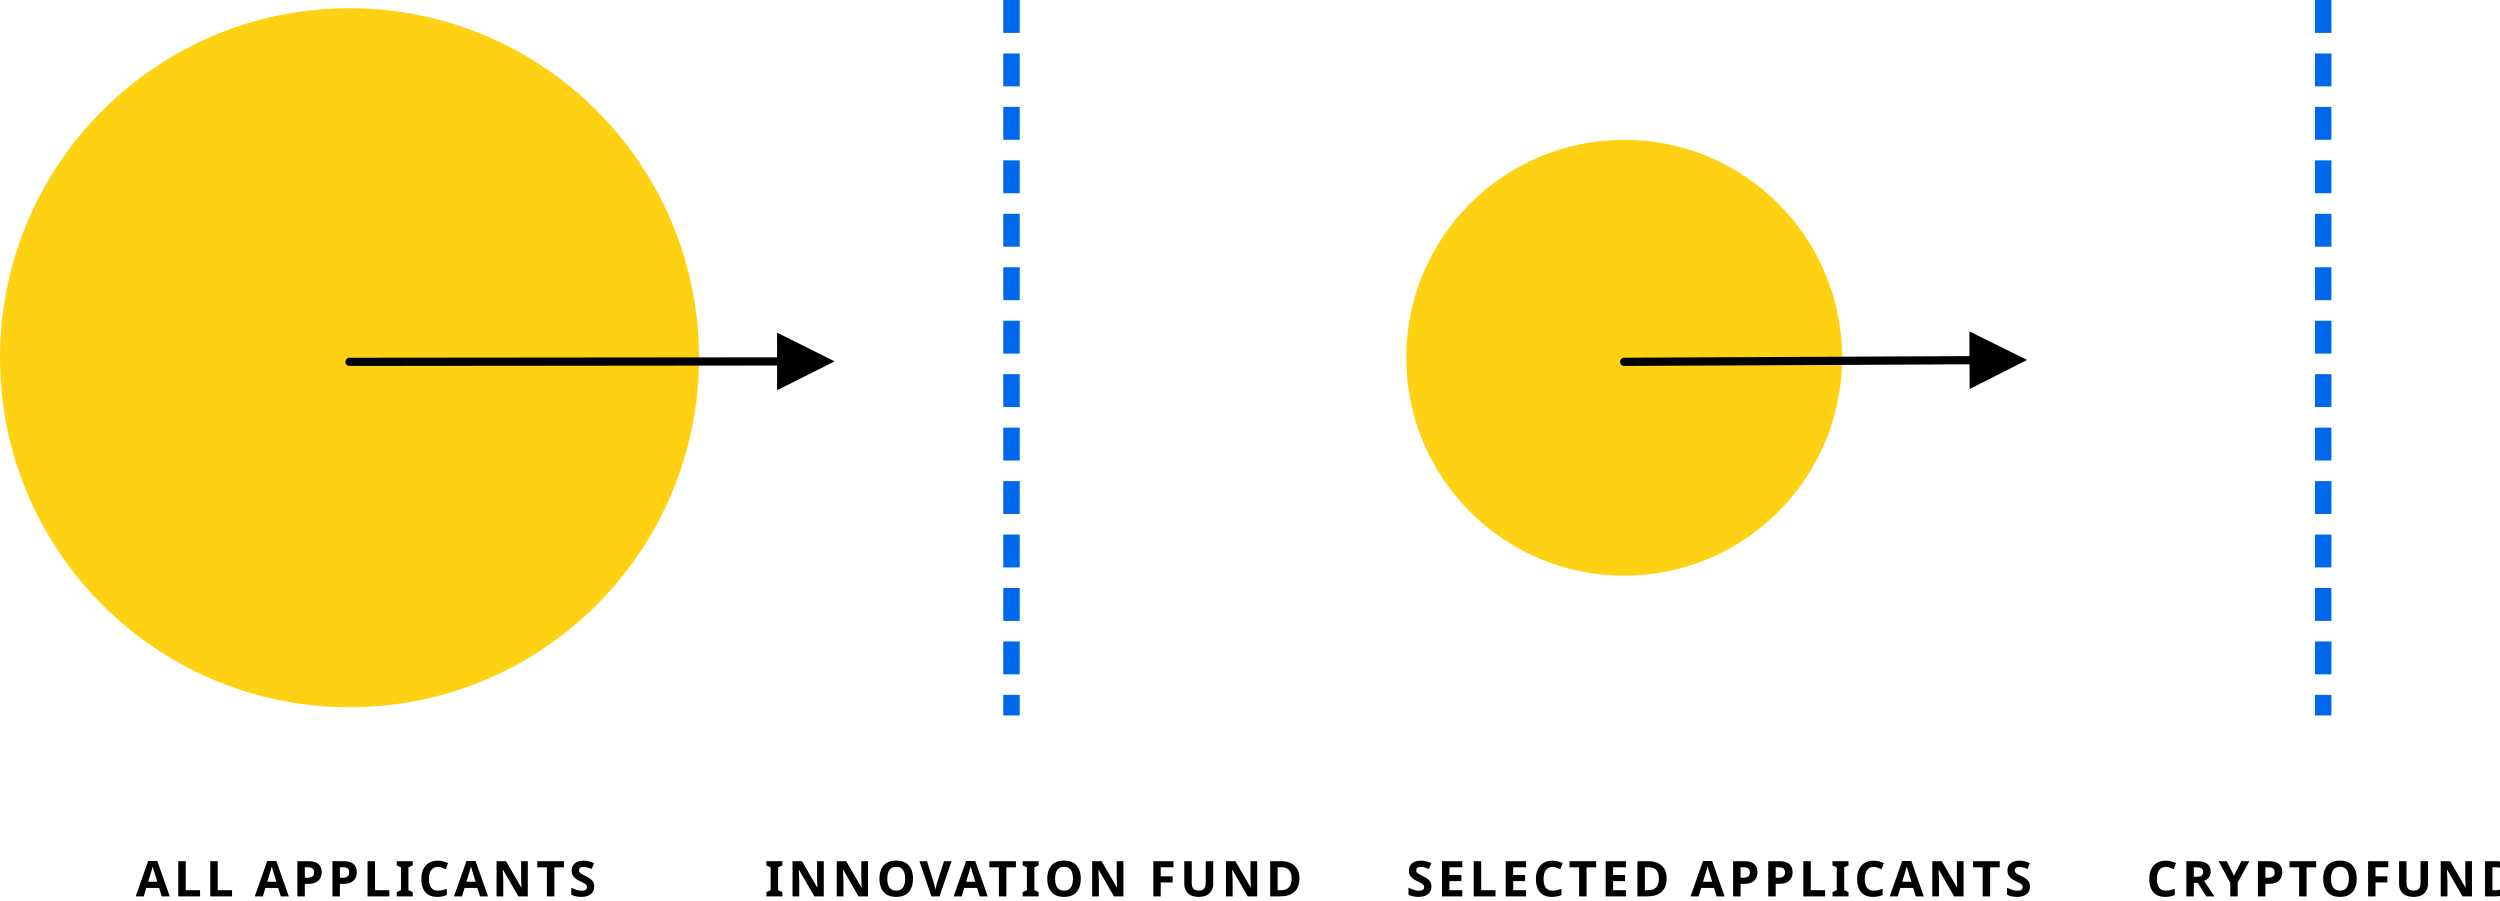
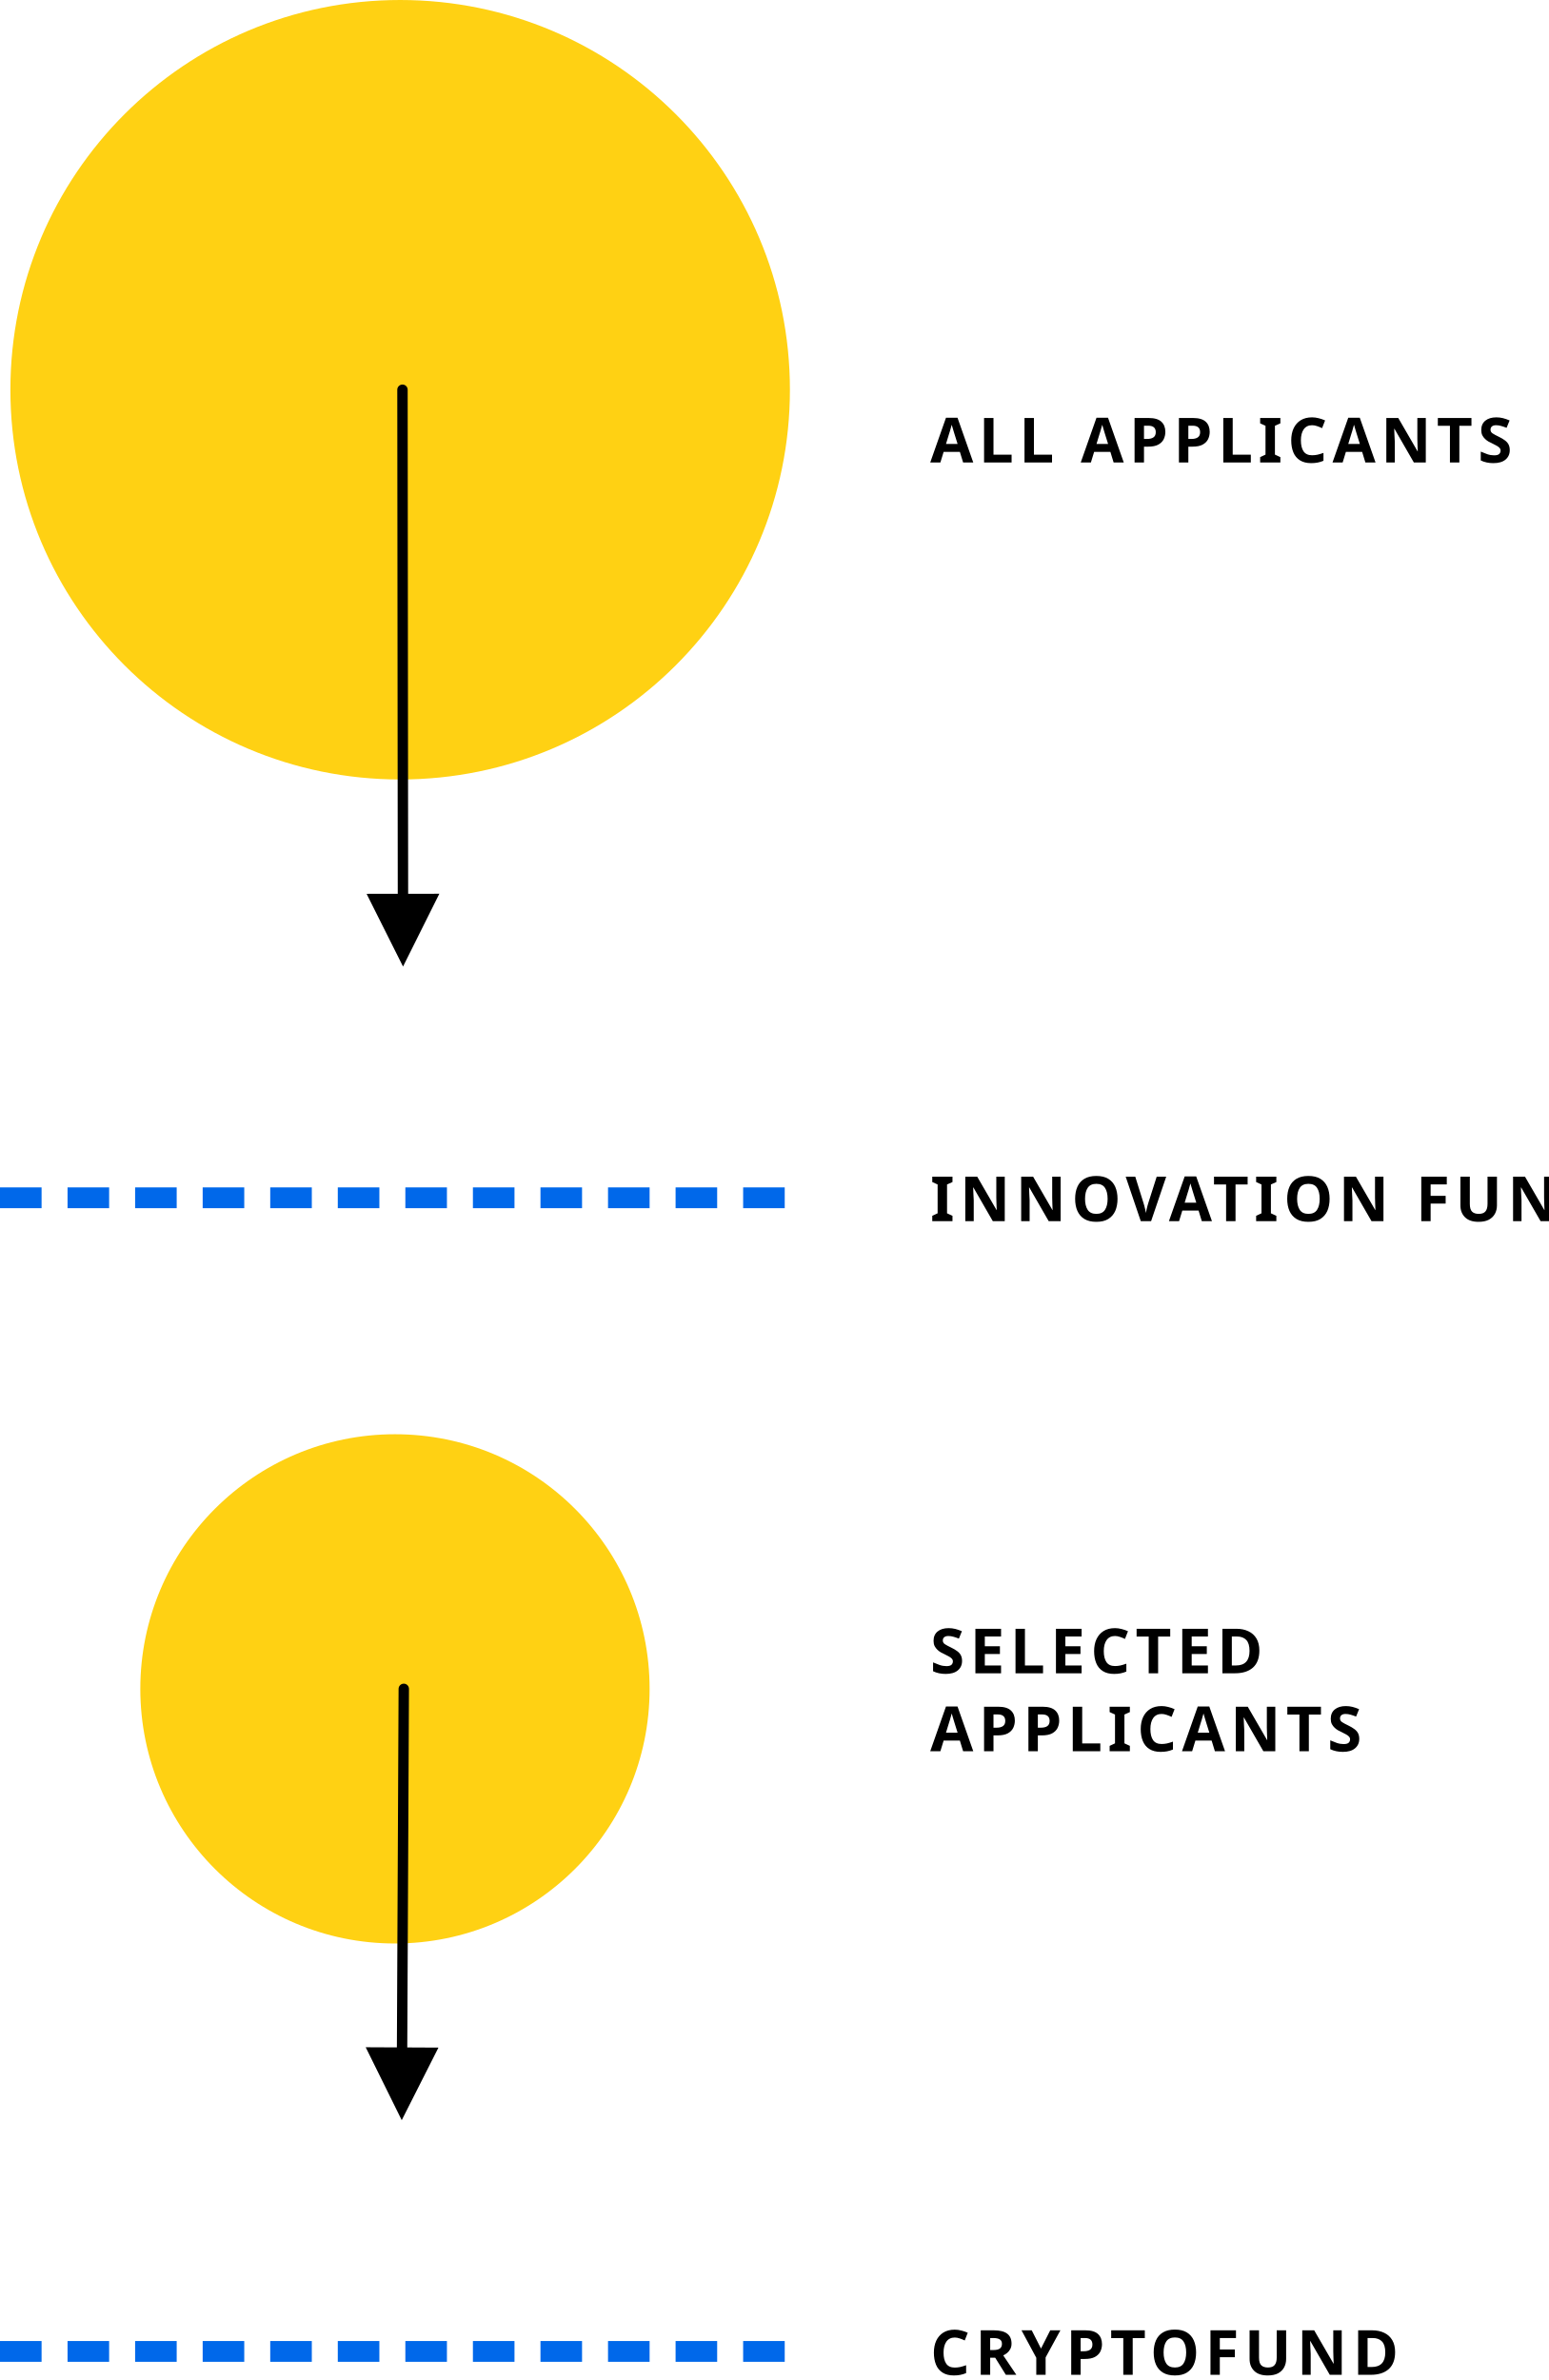
- <svg xmlns="http://www.w3.org/2000/svg" width="608px" height="219px" viewBox="0 0 608 219" version="1.1">
+ <svg xmlns="http://www.w3.org/2000/svg" width="298px" height="458px" viewBox="0 0 298 458" version="1.1">
  <g id="UI-keyscreens" stroke="none" stroke-width="1" fill="none" fill-rule="evenodd">
-     <g id="About" transform="translate(-700, -1407)">
-       <g id="Group-2" transform="translate(700, 1409)">
-         <circle id="Oval" fill="#FFD113" cx="85" cy="85" r="85" />
-         <circle id="Oval-Copy" fill="#FFD113" cx="395" cy="85" r="53" />
+     <g id="About/mobile" transform="translate(-23, -1610)">
+       <g id="Group" transform="translate(25, 1610)">
+         <circle id="Oval" fill="#FFD113" cx="75" cy="75" r="75" />
+         <circle id="Oval-Copy" fill="#FFD113" cx="74" cy="325" r="49" />
+         <path id="Line-5" d="M75.445,74 C75.958,74 76.381,74.385 76.439,74.882 L76.446,74.999 L76.54,171.999 L82.54,171.993 L75.554,186 L68.54,172.007 L74.54,172 L74.446,75.001 C74.445,74.449 74.893,74.001 75.445,74 Z" fill="#000000" fill-rule="nonzero" />
+         <path id="Line-5-Copy" d="M75.702,324 C76.215,324.002 76.636,324.39 76.691,324.888 L76.697,325.005 L76.369,394.004 L82.369,394.033 L75.303,408 L68.369,393.967 L74.369,393.995 L74.697,324.995 C74.7,324.443 75.15,323.997 75.702,324 Z" fill="#000000" fill-rule="nonzero" />
        <text id="all-Applicants-Copy" font-family="Cabin-Bold, Cabin" font-size="12" font-weight="bold" letter-spacing="1" fill="#000000">
-           <tspan x="33" y="216">ALL APPLICANTS</tspan>
+           <tspan x="177" y="89">ALL APPLICANTS</tspan>
        </text>
        <text id="selected-Applicants" font-family="Cabin-Bold, Cabin" font-size="12" font-weight="bold" letter-spacing="1" fill="#000000">
-           <tspan x="342" y="216">SELECTED APPLICANTS</tspan>
+           <tspan x="177" y="322">SELECTED </tspan>
+           <tspan x="177" y="337">APPLICANTS</tspan>
        </text>
        <text id="innovation-fund" font-family="Cabin-Bold, Cabin" font-size="12" font-weight="bold" letter-spacing="1" fill="#000000">
-           <tspan x="186" y="216">INNOVATION FUND</tspan>
+           <tspan x="177" y="235">INNOVATION FUND</tspan>
        </text>
        <text id="cryptofund" font-family="Cabin-Bold, Cabin" font-size="12" font-weight="bold" letter-spacing="1" fill="#000000">
-           <tspan x="522" y="216">CRYPTOFUND</tspan>
+           <tspan x="177" y="457">CRYPTOFUND</tspan>
        </text>
-         <line x1="565" y1="0" x2="565" y2="170" id="Line-9-Copy" stroke="#0068EA" stroke-width="4" stroke-linecap="square" stroke-dasharray="4,9" />
-         <path id="Line-5" d="M188.977,78.899 L202.984,85.885 L188.99,92.899 L188.984,86.898 L85.001,87 C84.449,87.001 84.001,86.553 84,86.001 C83.999,85.488 84.385,85.065 84.882,85.007 L84.999,85 L188.982,84.898 L188.977,78.899 Z" fill="#000000" fill-rule="nonzero" />
-         <path id="Line-5-Copy" d="M478.954,78.602 L492.987,85.536 L479.02,92.602 L478.991,86.602 L395.005,87 C394.452,87.003 394.003,86.557 394,86.005 C393.998,85.492 394.382,85.067 394.879,85.007 L394.995,85 L478.981,84.602 L478.954,78.602 Z" fill="#000000" fill-rule="nonzero" />
-         <line x1="246" y1="0" x2="246" y2="170" id="Line-9" stroke="#0068EA" stroke-width="4" stroke-linecap="square" stroke-dasharray="4,9" />
+         <line x1="0" y1="230.5" x2="151" y2="230.5" id="Line-9" stroke="#0068EA" stroke-width="4" stroke-linecap="square" stroke-dasharray="4,9" />
+         <line x1="0" y1="452.5" x2="151" y2="452.5" id="Line-9-Copy" stroke="#0068EA" stroke-width="4" stroke-linecap="square" stroke-dasharray="4,9" />
      </g>
    </g>
  </g>
</svg>
